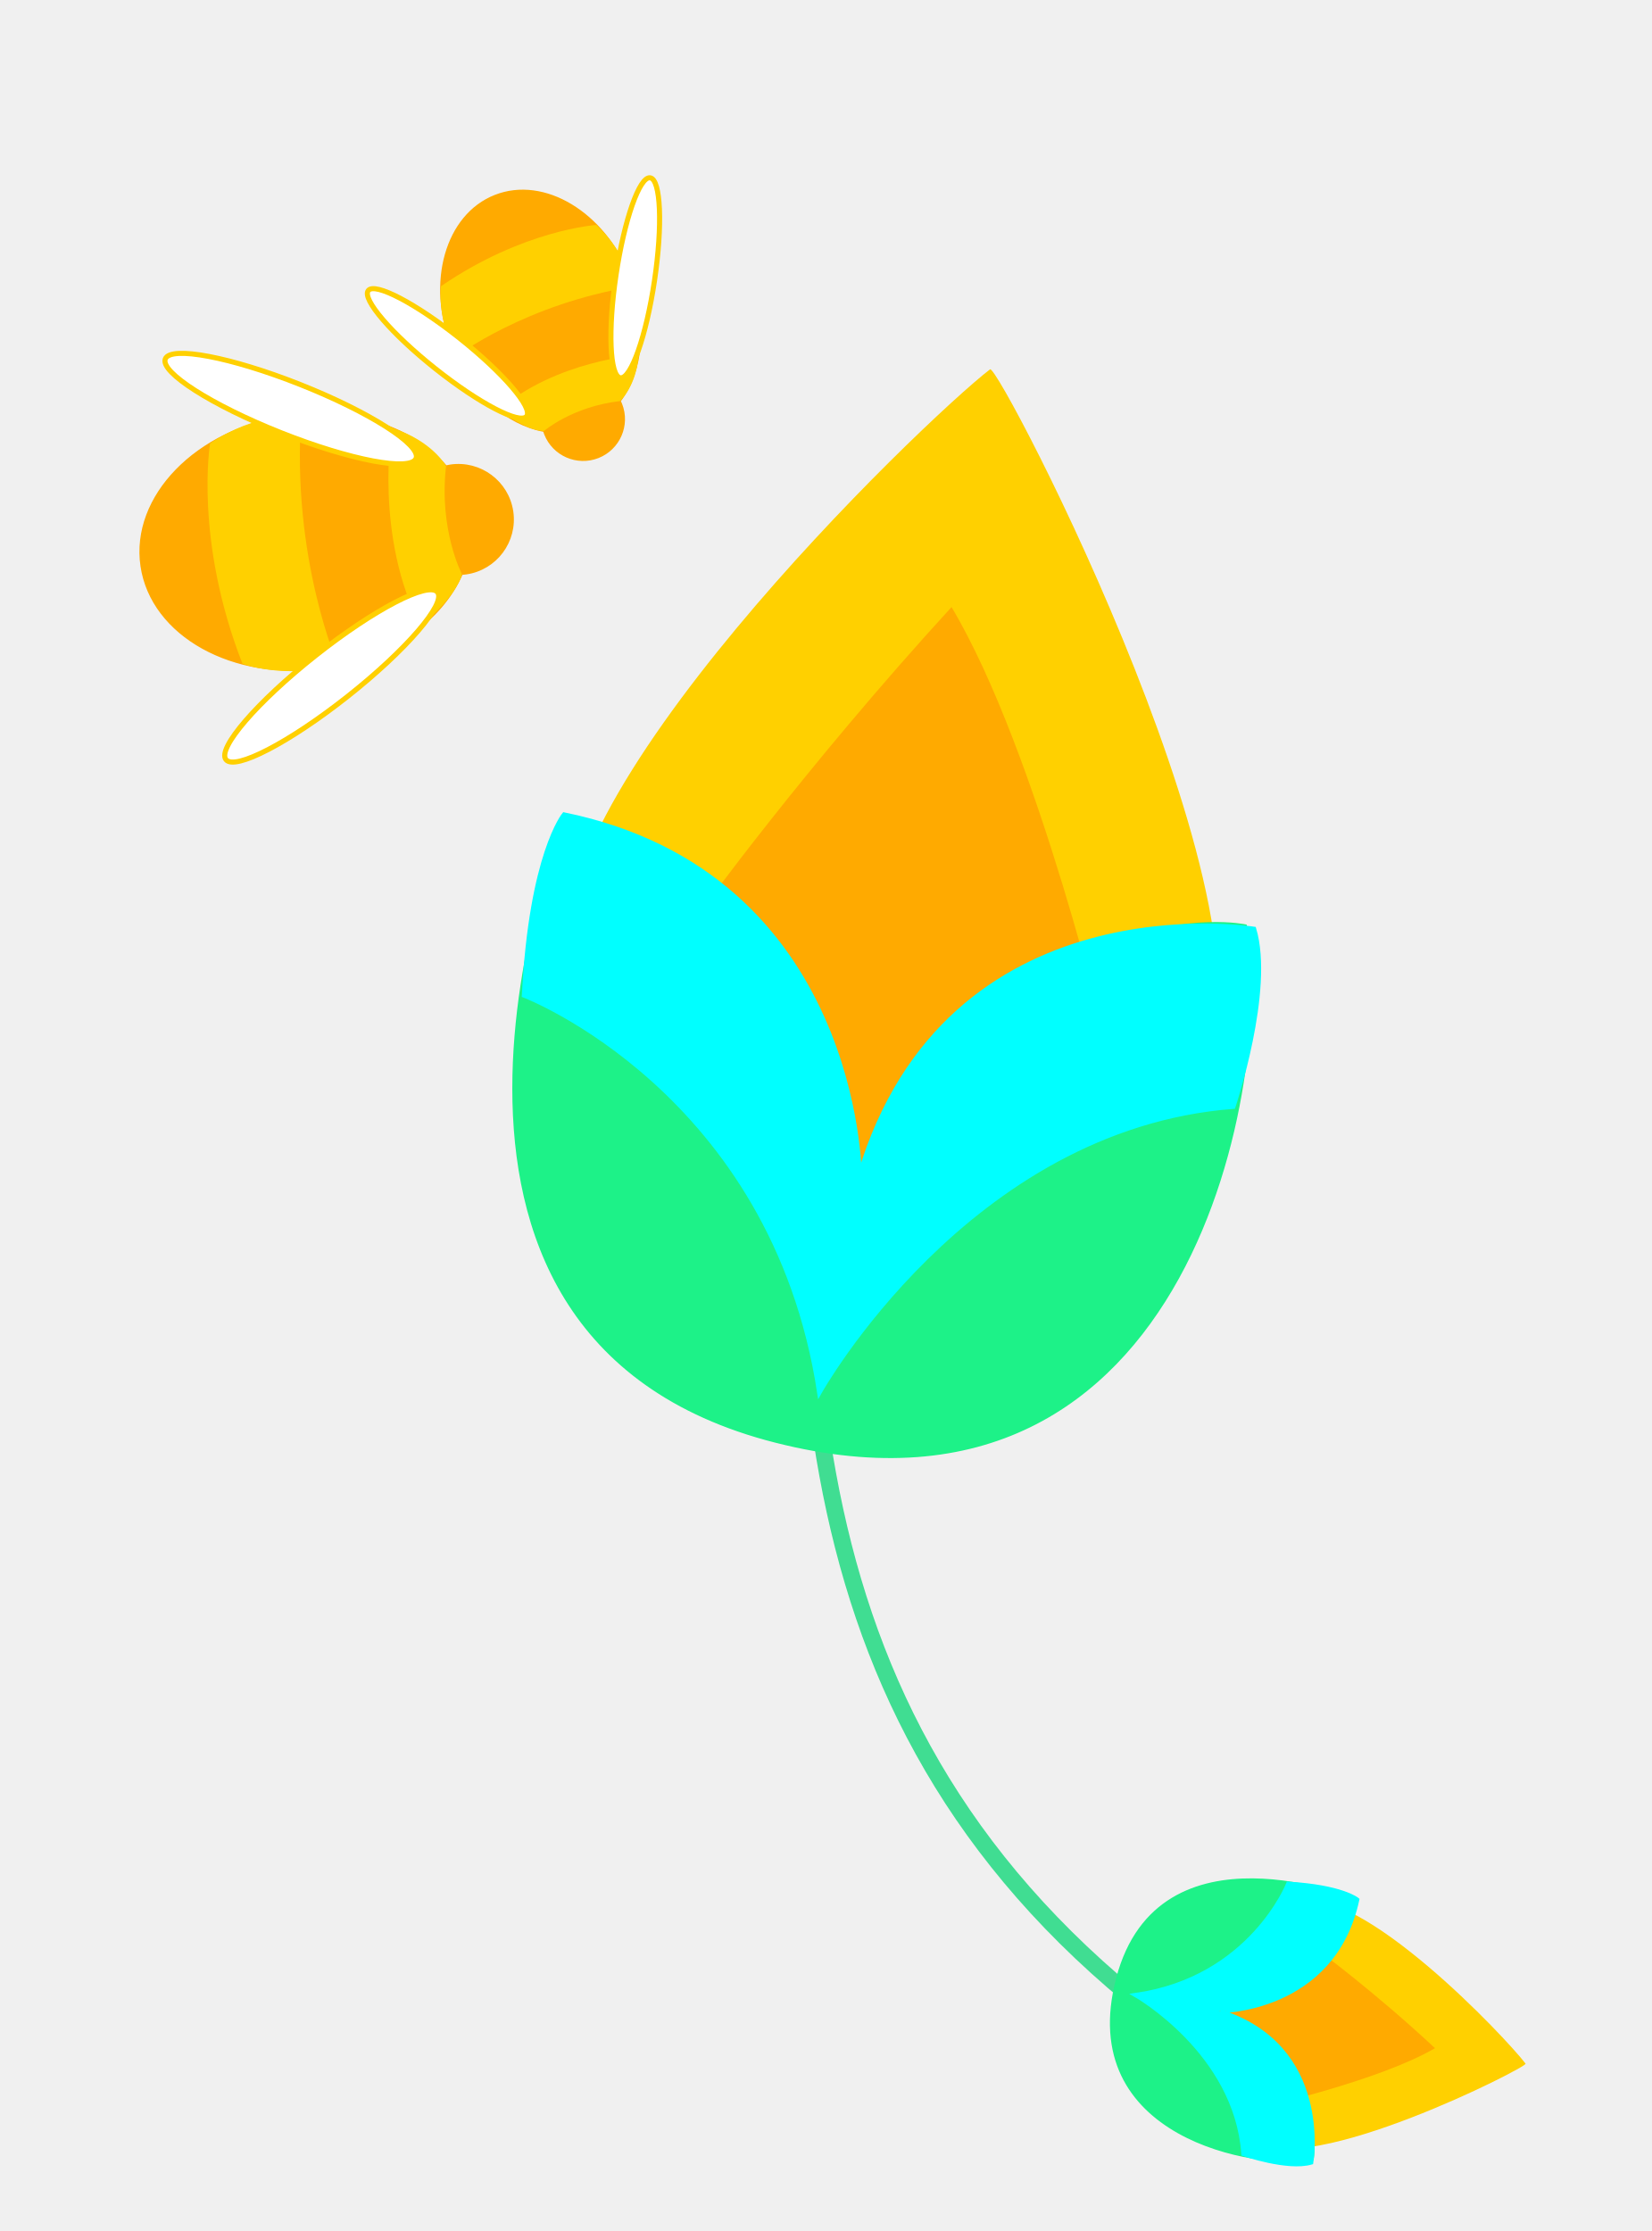
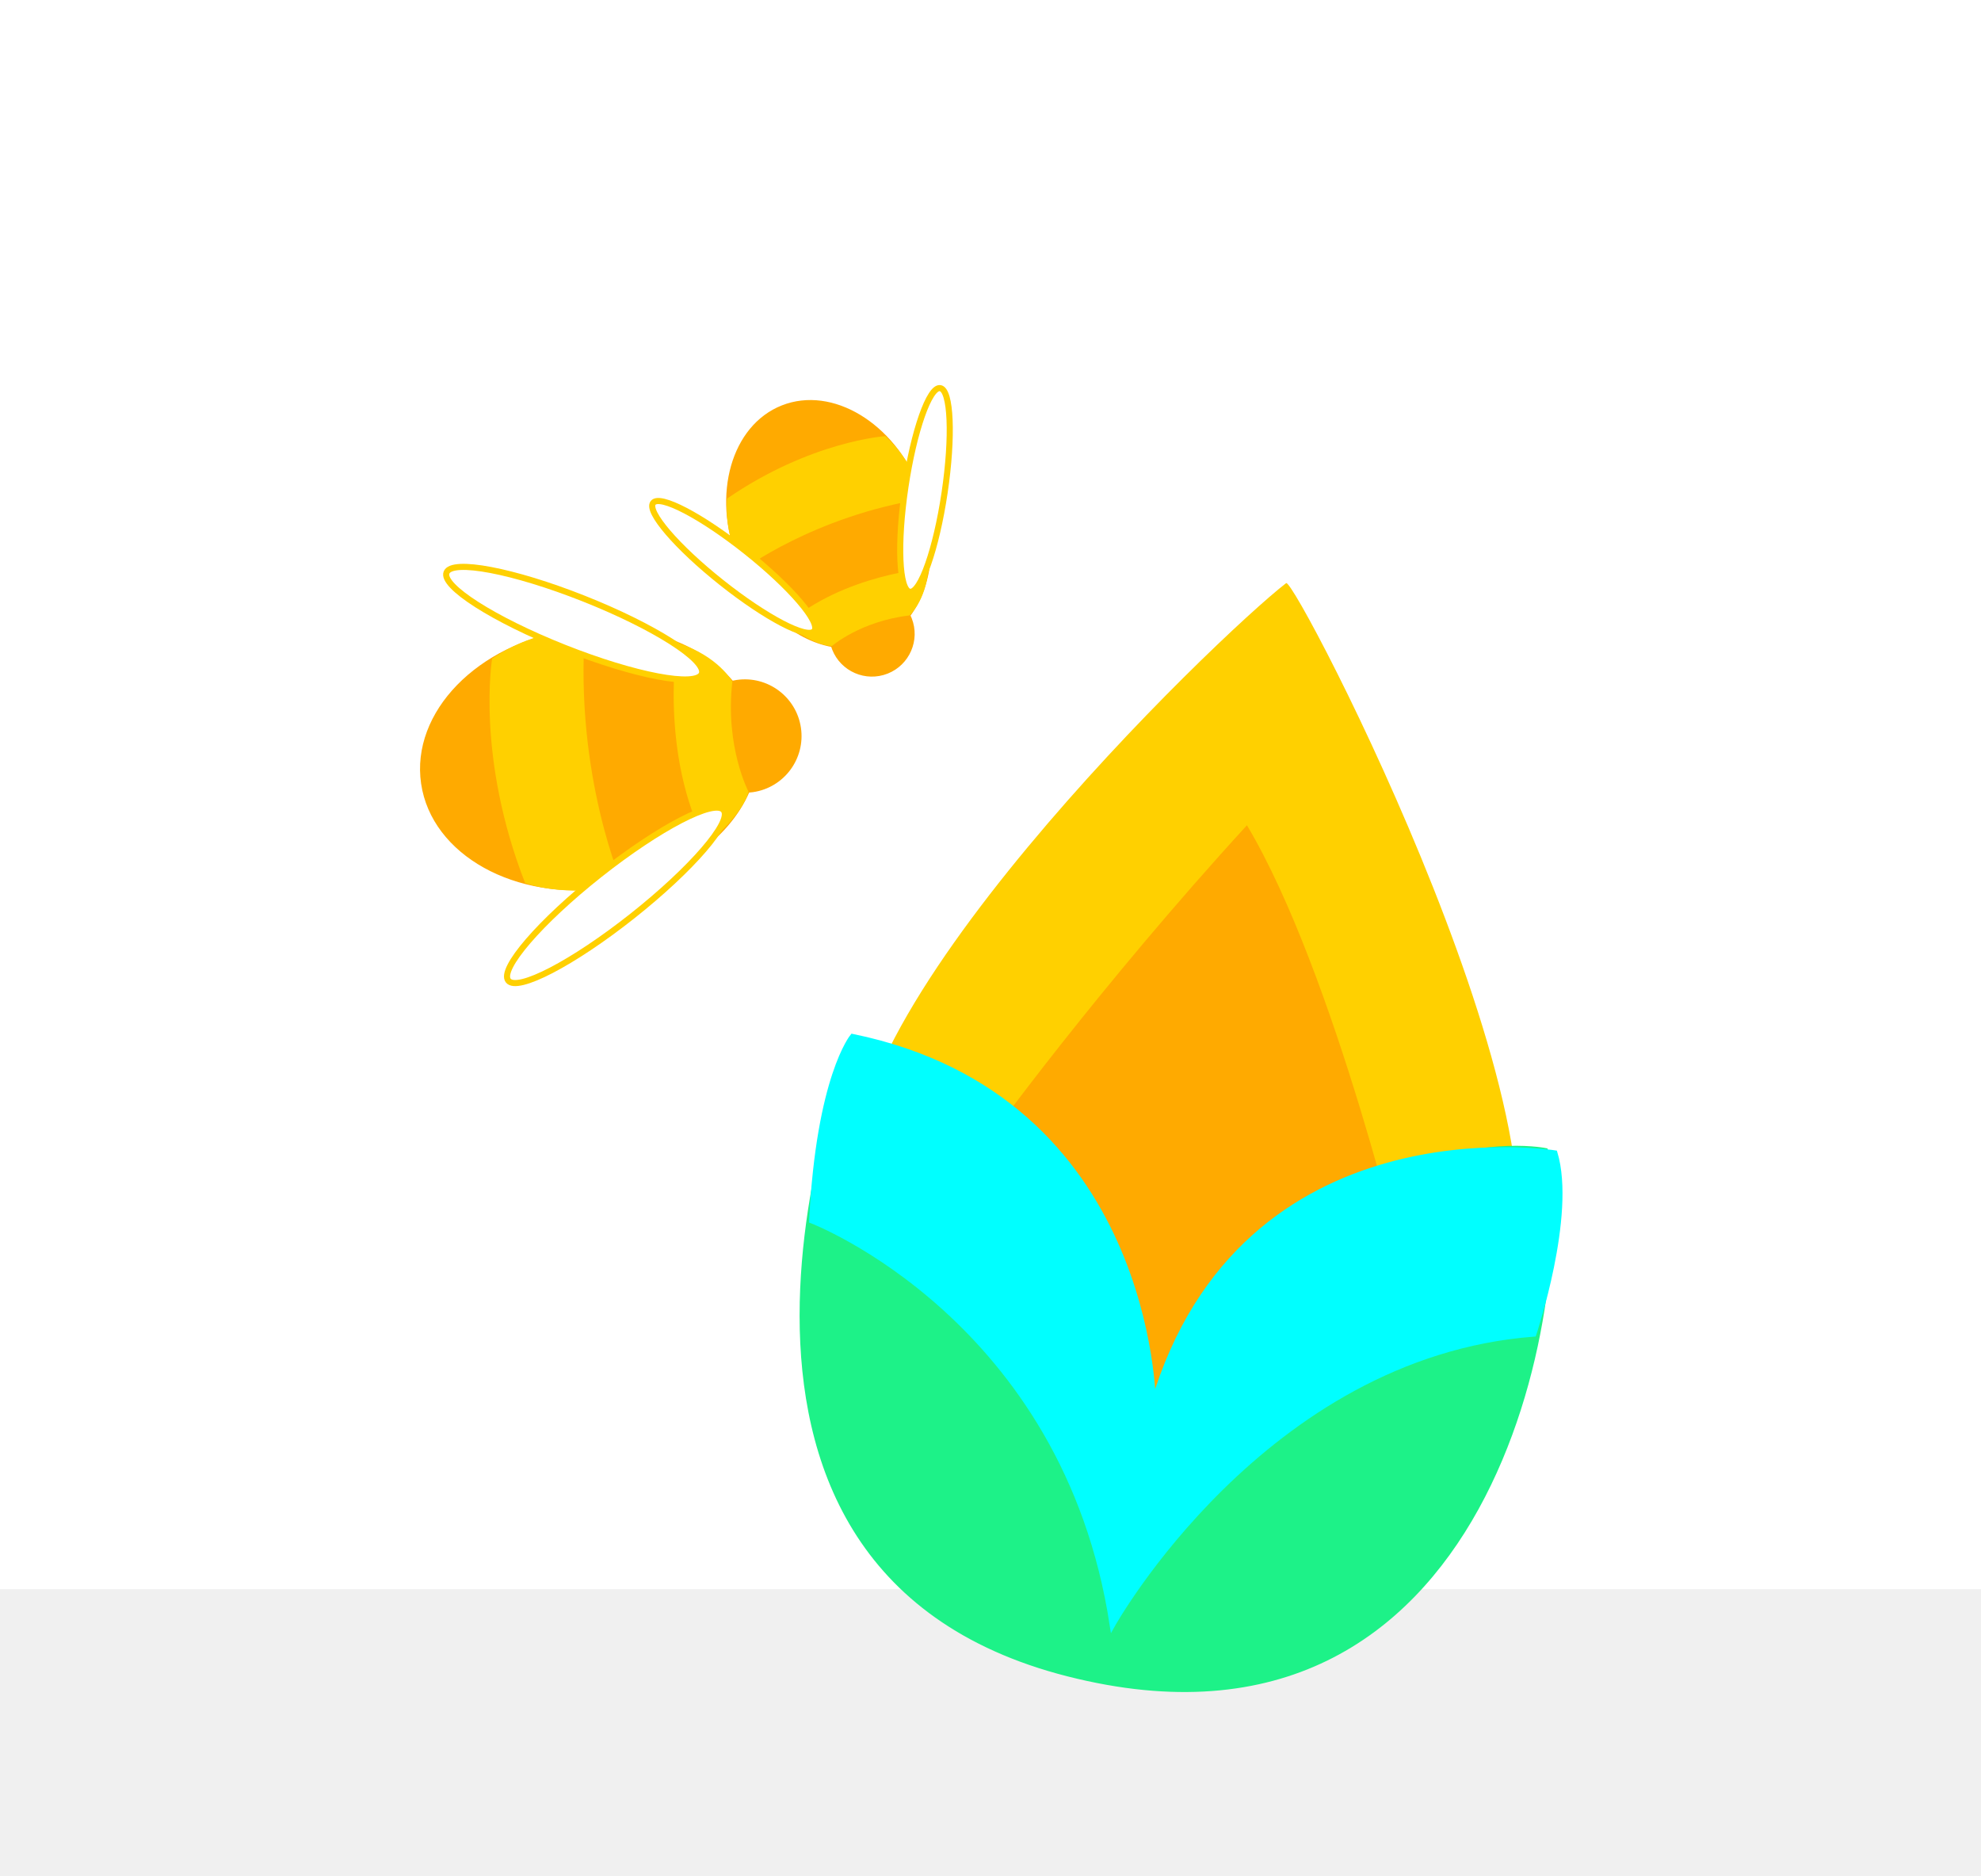
- <svg xmlns="http://www.w3.org/2000/svg" version="1.1" id="Layer_1" x="0px" y="0px" width="975.098px" height="1317.132px" viewBox="48.579 970.316 975.098 1317.132" enable-background="new 48.579 970.316 975.098 1317.132" xml:space="preserve">
+ <svg xmlns="http://www.w3.org/2000/svg" version="1.1" id="Layer_1" x="0px" y="0px" width="975.098px" height="923.066px" viewBox="0 0 975.098 923.066" enable-background="new 0 0 975.098 923.066" xml:space="preserve">
+   <rect x="0" fill="#FFFFFF" width="975.098" height="782.087" />
  <g id="Comments">
-     <g id="lines">
-       <path fill="none" stroke="#40DD92" stroke-width="10" stroke-miterlimit="10" d="M528.898,1480.225    c-9.82,250.592-30.254,488.747,186.843,668.364" />
-       <path fill="none" stroke="#40DD92" stroke-width="10" stroke-miterlimit="10" d="M525.899,1484.225" />
-     </g>
-     <g id="patel-6">
-       <g>
-         <path fill="#FFD000" d="M949.154,2188.653c-11.503-15.192-97.756-106.602-134.745-95.593     c-58.765,17.491-73.408,103.738-23.958,141.105C820.238,2256.675,950.64,2190.616,949.154,2188.653z" />
-         <path fill="#FFAA00" d="M827.172,2122.056c-1.818-1.993-5.662-2.701-8.279-3.356l-51.098-21.38     c-4.396-1.1-9.051,0.042-12.438,3.052l-38.042,33.803c-3.801,3.378-5.421,8.581-4.21,13.52l10.838,44.164     c1.212,4.938,5.057,8.801,9.99,10.035l51.778,12.956c2.99,0.748,6.145,0.467,8.955-0.797c0,0,68.221-15.363,101.021-34.542     C859.746,2146.013,827.172,2122.056,827.172,2122.056z" />
-         <path fill="#1DF288" stroke="#1DF288" stroke-width="1.2" stroke-miterlimit="10" d="M849.492,2092.182     c0,0-116.554-48.19-141.409,45.997s82.528,112.789,115.311,106.951c0,0,11.508-50.293-65.636-90.867     C757.758,2154.262,828.745,2150.164,849.492,2092.182z" />
-         <path fill="#00FFFF" stroke="#00FFFF" stroke-width="2.5" stroke-miterlimit="10" d="M849.756,2091.835     c0,0-8.914-7.519-40.683-9.392c0,0-21.961,55.954-90.098,65.708c0,0,59.555,33.843,63.613,93.816c0,0,26.177,9.057,40.031,5.023     c0,0,11.792-68.959-54.575-89.321C768.044,2157.668,835.591,2157.953,849.756,2091.835z" />
-       </g>
-     </g>
    <g id="patel-5">
      <g>
-         <path fill="#FFD000" d="M633.007,1188.355c-39.553,30.507-277.145,258.737-247.421,355.438     c47.224,153.63,273.64,189.993,370.433,59.498C814.326,1524.684,638.118,1184.413,633.007,1188.355z" />
-         <path fill="#FFAA00" d="M461.292,1509.658c-5.181,4.813-6.949,14.905-8.604,21.781L397.84,1665.88     c-2.78,11.548,0.323,23.723,8.291,32.531l89.497,98.928c8.943,9.885,22.62,14.01,35.537,10.718l115.512-29.442     c12.916-3.292,22.951-13.461,26.071-26.421l32.749-136.025c1.891-7.854,1.081-16.117-2.3-23.456     c0,0-41.867-178.466-92.908-263.993C523.327,1423.713,461.292,1509.658,461.292,1509.658z" />
+         <path fill="#FFD000" d="M633.058,286.976c-33.575,25.896-235.257,219.631-210.025,301.716     c40.086,130.41,232.281,161.277,314.445,50.505C786.972,572.471,637.397,283.63,633.058,286.976z" />
+         <path fill="#FFAA00" d="M487.297,559.716c-4.398,4.086-5.899,12.652-7.304,18.489l-46.558,114.121     c-2.36,9.803,0.274,20.137,7.038,27.614l75.97,83.976c7.591,8.391,19.201,11.893,30.166,9.098l98.053-24.992     c10.964-2.794,19.482-11.427,22.131-22.428l27.799-115.466c1.605-6.667,0.918-13.681-1.952-19.911     c0,0-35.539-151.492-78.866-224.092C539.956,486.761,487.297,559.716,487.297,559.716z" />
        <g>
-           <path fill="#1DF288" stroke="#1DF288" stroke-width="1.2" stroke-miterlimit="10" d="M382.463,1451.851      c0,0-123.591,306.646,123.878,369.594s293.717-218.965,277.647-304.761c0,0-132.101-28.989-236.651,174.175      C547.336,1690.858,534.934,1504.879,382.463,1451.851z" />
-           <path fill="#00FFFF" stroke="#00FFFF" stroke-width="2.5" stroke-miterlimit="10" d="M381.548,1451.166      c0,0-19.502,23.541-23.668,106.861c0,0,147.184,56.257,174.344,234.633c0,0,87.318-156.901,244.428-168.94      c0,0,23.128-68.828,12.229-105.049c0,0-181.035-29.298-232.856,145.143C556.025,1663.814,555.192,1486.75,381.548,1451.166z" />
+           <path fill="#1DF288" stroke="#1DF288" stroke-width="1.2" stroke-miterlimit="10" d="M420.382,510.647      c0,0-104.911,260.299,105.155,313.733c210.066,53.434,249.324-185.87,235.683-258.699c0,0-112.135-24.608-200.883,147.85      C560.336,713.529,549.808,555.66,420.382,510.647z" />
+           <path fill="#00FFFF" stroke="#00FFFF" stroke-width="2.5" stroke-miterlimit="10" d="M419.606,510.065      c0,0-16.554,19.983-20.091,90.71c0,0,124.938,47.754,147.993,199.17c0,0,74.121-133.187,207.484-143.406      c0,0,19.632-58.425,10.381-89.172c0,0-153.673-24.87-197.662,123.206C567.712,690.573,567.005,540.271,419.606,510.065z" />
        </g>
      </g>
    </g>
    <g id="bee-1">
      <g>
-         <path fill="#FFAA00" stroke="#FFAA00" stroke-miterlimit="10" d="M420.085,1133.565c-14.879-37.74-50.366-59.098-79.258-47.708     c-28.899,11.394-40.264,51.223-25.385,88.963c10.745,27.255,32.238,45.972,54.233,49.966c0.186,0.617,0.406,1.238,0.647,1.85     c4.9,12.428,18.946,18.536,31.381,13.634c12.428-4.9,18.534-18.953,13.634-31.381c-0.241-0.612-0.504-1.216-0.79-1.794     C427.89,1189.161,430.83,1160.82,420.085,1133.565z" />
-         <path fill="#FFD000" d="M369.675,1224.786c0,0,16.61-14.397,44.872-17.691c0,0,9.549-8.266,11.056-27.263     c0,0-48.799,3.29-82.622,32.573C342.982,1212.406,359.54,1224.771,369.675,1224.786z" />
-         <path fill="#FFD000" d="M317.769,1180.723c0,0,41.323-31.096,104.443-41.176c0,0-3.661-19.883-21.622-36.407     c0,0-43.027,2.737-91.662,36.137C308.929,1139.277,306.205,1157.593,317.769,1180.723z" />
-         <ellipse transform="matrix(-0.7828 -0.6223 0.6223 -0.7828 -176.1924 2296.463)" fill="#FFFFFF" stroke="#FFD000" stroke-width="3" stroke-miterlimit="10" cx="312.699" cy="1178.982" rx="59.687" ry="11.478" />
-         <ellipse transform="matrix(-0.1475 0.9891 -0.9891 -0.1475 1608.022 882.6296)" fill="#FFFFFF" stroke="#FFD000" stroke-width="3" stroke-miterlimit="10" cx="423.627" cy="1134.318" rx="59.688" ry="11.478" />
+         <path fill="#FFAA00" stroke="#FFAA00" stroke-miterlimit="10" d="M452.318,240.467c-12.63-32.036-42.754-50.166-67.279-40.497     c-24.531,9.672-34.178,43.481-21.548,75.517c9.121,23.136,27.365,39.024,46.036,42.414c0.158,0.524,0.345,1.051,0.549,1.57     c4.159,10.55,16.082,15.734,26.638,11.573c10.55-4.159,15.733-16.088,11.573-26.638c-0.205-0.52-0.428-1.032-0.671-1.523     C458.943,287.66,461.439,263.603,452.318,240.467z" />
+         <path fill="#FFD000" d="M409.527,317.901c0,0,14.1-12.221,38.09-15.017c0,0,8.106-7.017,9.385-23.142     c0,0-41.423,2.793-70.134,27.65C386.869,307.392,400.924,317.888,409.527,317.901z" />
+         <path fill="#FFD000" d="M365.466,280.498c0,0,35.077-26.396,88.657-34.953c0,0-3.108-16.878-18.354-30.904     c0,0-36.524,2.323-77.808,30.675C357.962,245.316,355.65,260.864,365.466,280.498z" />
+         <ellipse transform="matrix(-0.6223 0.7828 -0.7828 -0.6223 804.3223 169.9055)" fill="#FFFFFF" stroke="#FFD000" stroke-width="3" stroke-miterlimit="10" cx="361.17" cy="279.003" rx="9.743" ry="50.667" />
+         <ellipse transform="matrix(0.9891 0.1475 -0.1475 0.9891 40.5425 -64.5153)" fill="#FFFFFF" stroke="#FFD000" stroke-width="3" stroke-miterlimit="10" cx="455.287" cy="241.114" rx="9.744" ry="50.668" />
      </g>
-       <animateTransform type="translate" fill="remove" restart="always" calcMode="linear" begin="0.5" accumulate="none" repeatCount="indefinite" attributeName="transform" dur="4s" attributeType="XML" values="0,0; -35,-25; 40,-25; 32,20; -35,0; 0,0;" additive="replace">
+       <animateTransform type="translate" fill="remove" additive="replace" values="0,0; -35,-25; 40,-25; 32,20; -35,0; 0,0;" attributeType="XML" dur="4s" attributeName="transform" repeatCount="indefinite" accumulate="none" begin="0.5" calcMode="linear" restart="always">
			</animateTransform>
    </g>
    <g id="bee-2">
      <g>
-         <path fill="#FFAA00" stroke="#FFAA00" stroke-miterlimit="10" d="M218.045,1216.026c-53.547,7.869-92.071,47.485-86.047,88.478     c6.025,41.004,54.317,67.862,107.864,59.994c38.671-5.683,69.513-27.92,81.381-55.282c0.859-0.054,1.732-0.151,2.6-0.279     c17.634-2.591,29.834-18.984,27.242-36.627c-2.591-17.634-18.993-29.833-36.627-27.242c-0.869,0.128-1.733,0.286-2.571,0.481     C292.641,1222.769,256.716,1210.343,218.045,1216.026z" />
-         <path fill="#FFD000" d="M321.244,1309.216c0,0-13.66-25.95-9.356-63.667c0,0-7.839-14.916-32.06-22.642     c0,0-10.545,64.395,17.226,117.227C297.054,1340.134,318.146,1322.379,321.244,1309.216z" />
-         <path fill="#FFD000" d="M248.238,1363.267c0,0-27.848-63.127-21.776-148.188c0,0-26.941-1.282-53.863,17.033     c0,0-9.511,56.729,19.111,130.053C191.71,1362.166,214.678,1371.266,248.238,1363.267z" />
-         <ellipse transform="matrix(-0.7841 0.6206 -0.6206 -0.7841 1285.825 2291.411)" fill="#FFFFFF" stroke="#FFD000" stroke-width="3" stroke-miterlimit="10" cx="244.373" cy="1369.345" rx="79.628" ry="15.313" />
-         <ellipse transform="matrix(0.9295 0.3688 -0.3688 0.9295 462.3557 4.2054)" fill="#FFFFFF" stroke="#FFD000" stroke-width="3" stroke-miterlimit="10" cx="220.177" cy="1211.581" rx="79.629" ry="15.313" />
+         <path fill="#FFAA00" stroke="#FFAA00" stroke-miterlimit="10" d="M280.815,310.465c-45.454,6.68-78.155,40.308-73.042,75.105     c5.114,34.807,46.107,57.605,91.561,50.926c32.826-4.824,59.007-23.7,69.081-46.927c0.729-0.046,1.47-0.128,2.207-0.237     c14.969-2.199,25.325-16.115,23.125-31.091c-2.199-14.969-16.122-25.324-31.091-23.125c-0.738,0.109-1.471,0.243-2.182,0.408     C344.136,316.189,313.641,305.641,280.815,310.465z" />
+         <path fill="#FFD000" d="M368.416,389.57c0,0-11.595-22.028-7.942-54.044c0,0-6.654-12.662-27.214-19.22     c0,0-8.951,54.662,14.622,99.509C347.882,415.815,365.786,400.743,368.416,389.57z" />
+         <path fill="#FFD000" d="M306.444,435.451c0,0-23.639-53.586-18.485-125.79c0,0-22.869-1.088-45.722,14.459     c0,0-8.073,48.155,16.223,110.396C258.46,434.517,277.957,442.241,306.444,435.451z" />
+         <ellipse transform="matrix(0.6206 0.7841 -0.7841 0.6206 460.5275 -70.5629)" fill="#FFFFFF" stroke="#FFD000" stroke-width="3" stroke-miterlimit="10" cx="303.183" cy="440.628" rx="12.998" ry="67.591" />
+         <ellipse transform="matrix(0.3688 -0.9295 0.9295 0.3688 -106.6715 456.2811)" fill="#FFFFFF" stroke="#FFD000" stroke-width="3" stroke-miterlimit="10" cx="282.627" cy="306.683" rx="12.998" ry="67.593" />
      </g>
-       <animateTransform type="translate" fill="remove" restart="always" calcMode="linear" begin="0" accumulate="none" repeatCount="indefinite" attributeName="transform" dur="4.5s" attributeType="XML" values="0,0; -20,25; 25,20; 45,30; 25,10; 0,0;" additive="replace">
+       <animateTransform type="translate" fill="remove" additive="replace" values="0,0; -20,25; 25,20; 45,30; 25,10; 0,0;" attributeType="XML" dur="4.5s" attributeName="transform" repeatCount="indefinite" accumulate="none" begin="0" calcMode="linear" restart="always">
			</animateTransform>
    </g>
  </g>
</svg>
